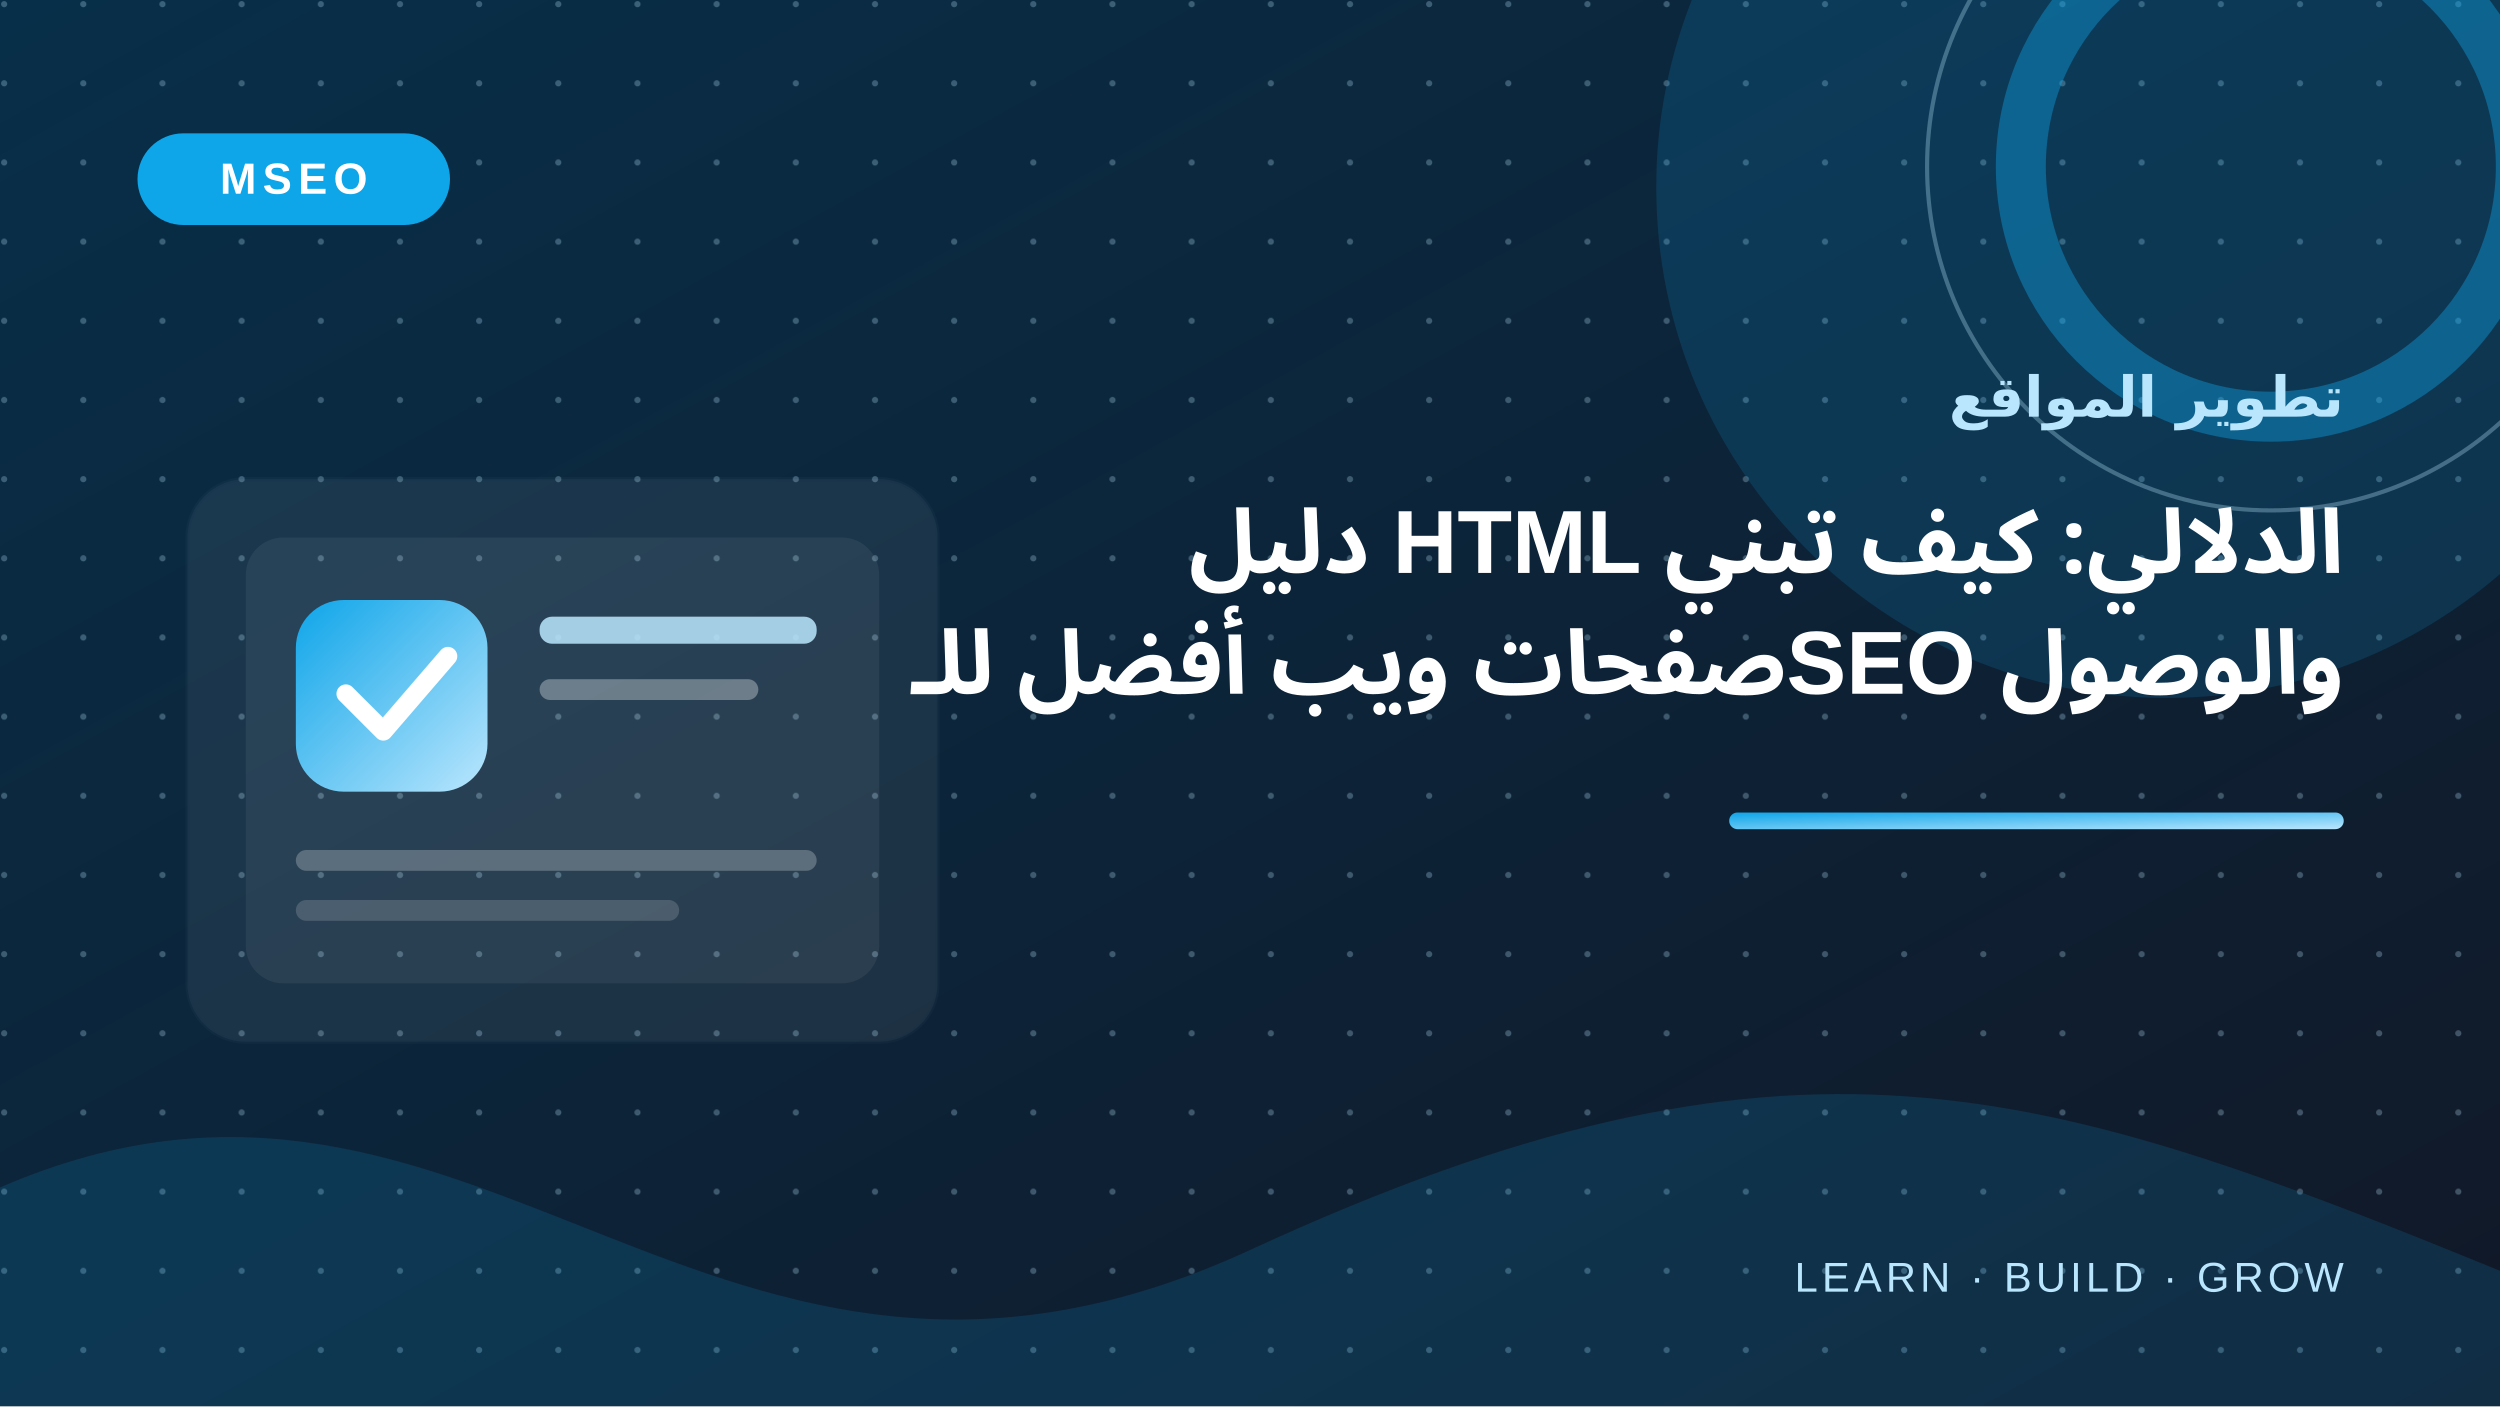
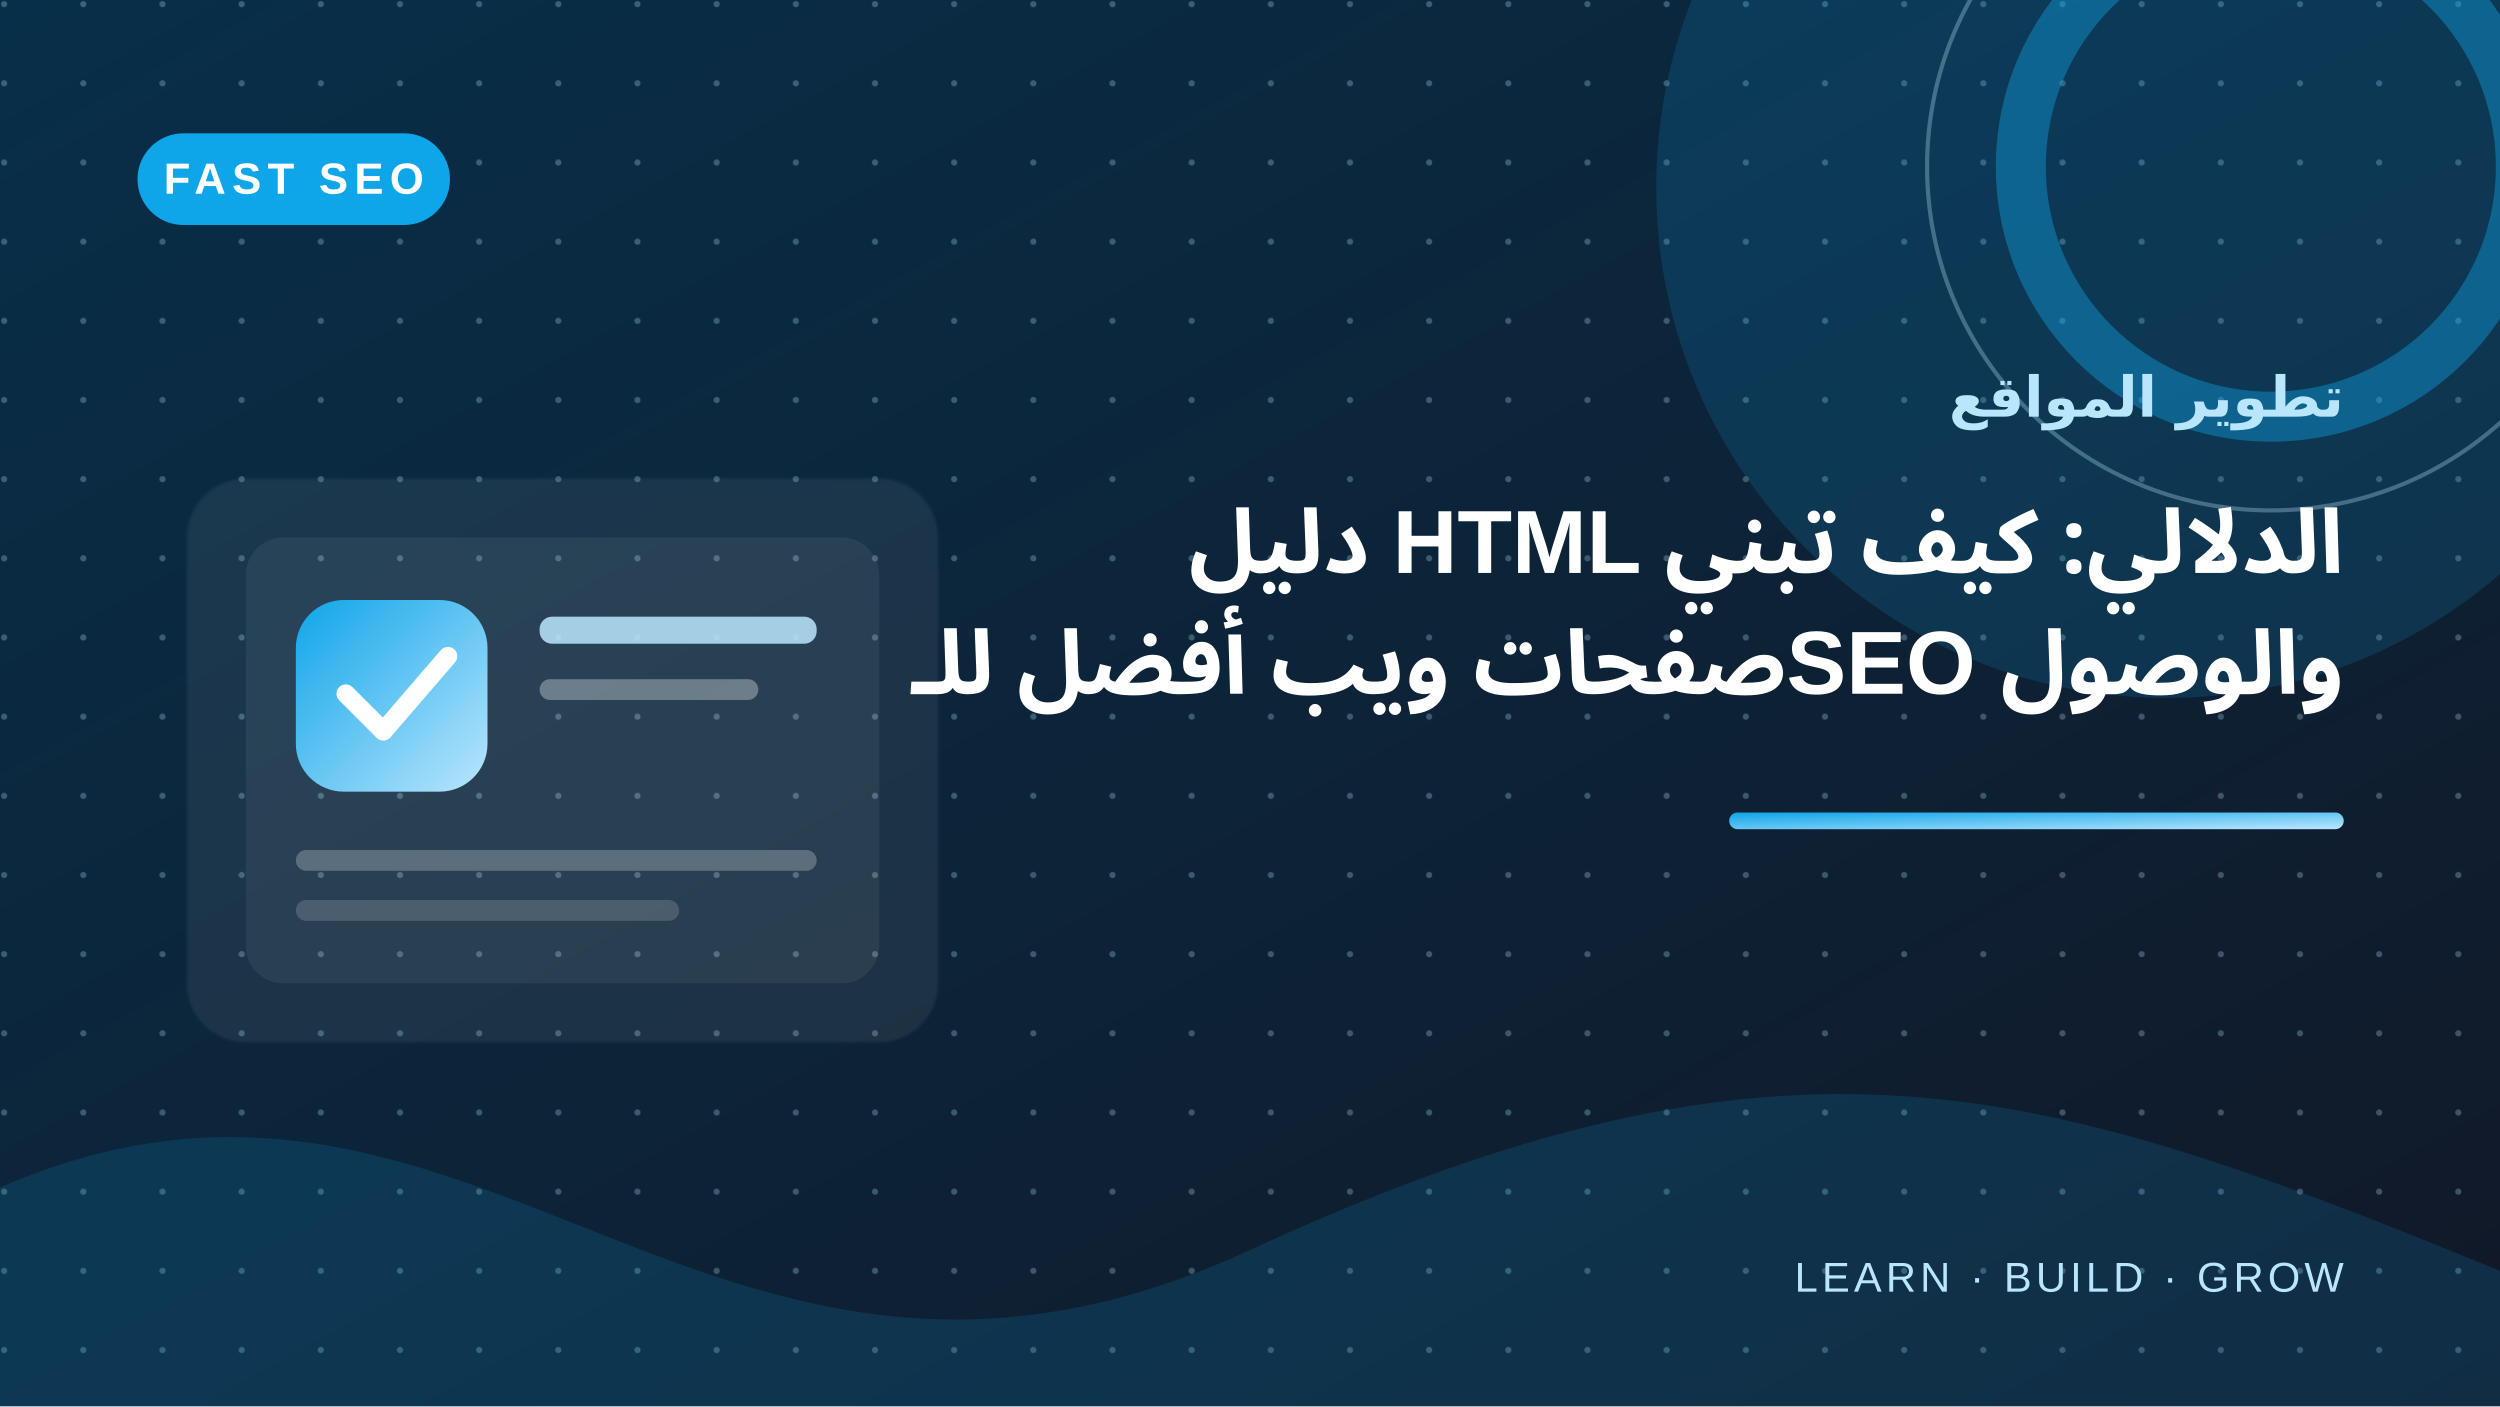
<svg xmlns="http://www.w3.org/2000/svg" width="1200" height="675" viewBox="0 0 1200 675" role="img" aria-labelledby="title desc">
  <defs>
    <linearGradient id="g" x1="0" y1="0" x2="1" y2="1">
      <stop stop-color="#082f49" />
      <stop offset="1" stop-color="#111827" />
    </linearGradient>
    <linearGradient id="a" x1="0" y1="0" x2="1" y2="1">
      <stop stop-color="#0ea5e9" />
      <stop offset="1" stop-color="#bae6fd" />
    </linearGradient>
    <pattern id="p" width="38" height="38" patternUnits="userSpaceOnUse">
      <circle cx="2" cy="2" r="1.5" fill="#bae6fd" opacity=".28" />
    </pattern>
  </defs>
  <rect width="1200" height="675" fill="url(#g)" />
  <rect width="1200" height="675" fill="url(#p)" />
  <circle cx="1040" cy="90" r="245" fill="#0ea5e9" opacity=".16" />
  <circle cx="1090" cy="80" r="165" fill="none" stroke="#bae6fd" stroke-width="2" opacity=".32" />
  <circle cx="1090" cy="80" r="120" fill="none" stroke="#0ea5e9" stroke-width="24" opacity=".4" />
  <path d="M0 570 C230 470 340 720 600 600 S980 520 1200 610 L1200 675 L0 675Z" fill="#0ea5e9" opacity=".15" />
  <rect x="66" y="64" width="150" height="44" rx="22" fill="#0ea5e9" />
-   <text x="141" y="93" fill="#fff" text-anchor="middle" font-family="Arial,sans-serif" font-size="21" font-weight="800" letter-spacing="3">MSEO</text>
+   <text x="141" y="93" fill="#fff" text-anchor="middle" font-family="Arial,sans-serif" font-size="21" font-weight="800" letter-spacing="3">FAST SEO</text>
  <text x="1125" y="200" fill="#bae6fd" text-anchor="end" font-family="Arial,sans-serif" font-size="27" font-weight="700">تطوير المواقع</text>
  <text x="1125" y="275" fill="#fff" text-anchor="end" font-family="Noto Sans Arabic,Tahoma,Arial,sans-serif" font-size="43" font-weight="800">دليل HTML الدلالي: كيف تبني</text>
  <text x="1125" y="333" fill="#fff" text-anchor="end" font-family="Noto Sans Arabic,Tahoma,Arial,sans-serif" font-size="43" font-weight="800">صفحات ويب أفضل للـSEO والوصول</text>
  <rect x="830" y="390" width="295" height="8" rx="4" fill="url(#a)" />
  <g transform="translate(90 230)">
    <rect x="0" y="0" width="360" height="270" rx="28" fill="#fff" opacity=".07" stroke="#bae6fd" stroke-opacity=".42" stroke-width="2" />
    <rect x="28" y="28" width="304" height="214" rx="18" fill="#fff" opacity=".06" />
    <rect x="52" y="58" width="92" height="92" rx="23" fill="url(#a)" />
    <path d="M76 103l18 18 31-36" fill="none" stroke="#fff" stroke-width="9" stroke-linecap="round" stroke-linejoin="round" />
    <rect x="169" y="66" width="133" height="13" rx="6" fill="#bae6fd" opacity=".85" />
    <rect x="169" y="96" width="105" height="10" rx="5" fill="#fff" opacity=".32" />
    <rect x="52" y="178" width="250" height="10" rx="5" fill="#fff" opacity=".24" />
    <rect x="52" y="202" width="184" height="10" rx="5" fill="#fff" opacity=".16" />
  </g>
  <text x="1125" y="620" fill="#bae6fd" text-anchor="end" font-family="Arial,sans-serif" font-size="20" letter-spacing="2">LEARN · BUILD · GROW</text>
</svg>
